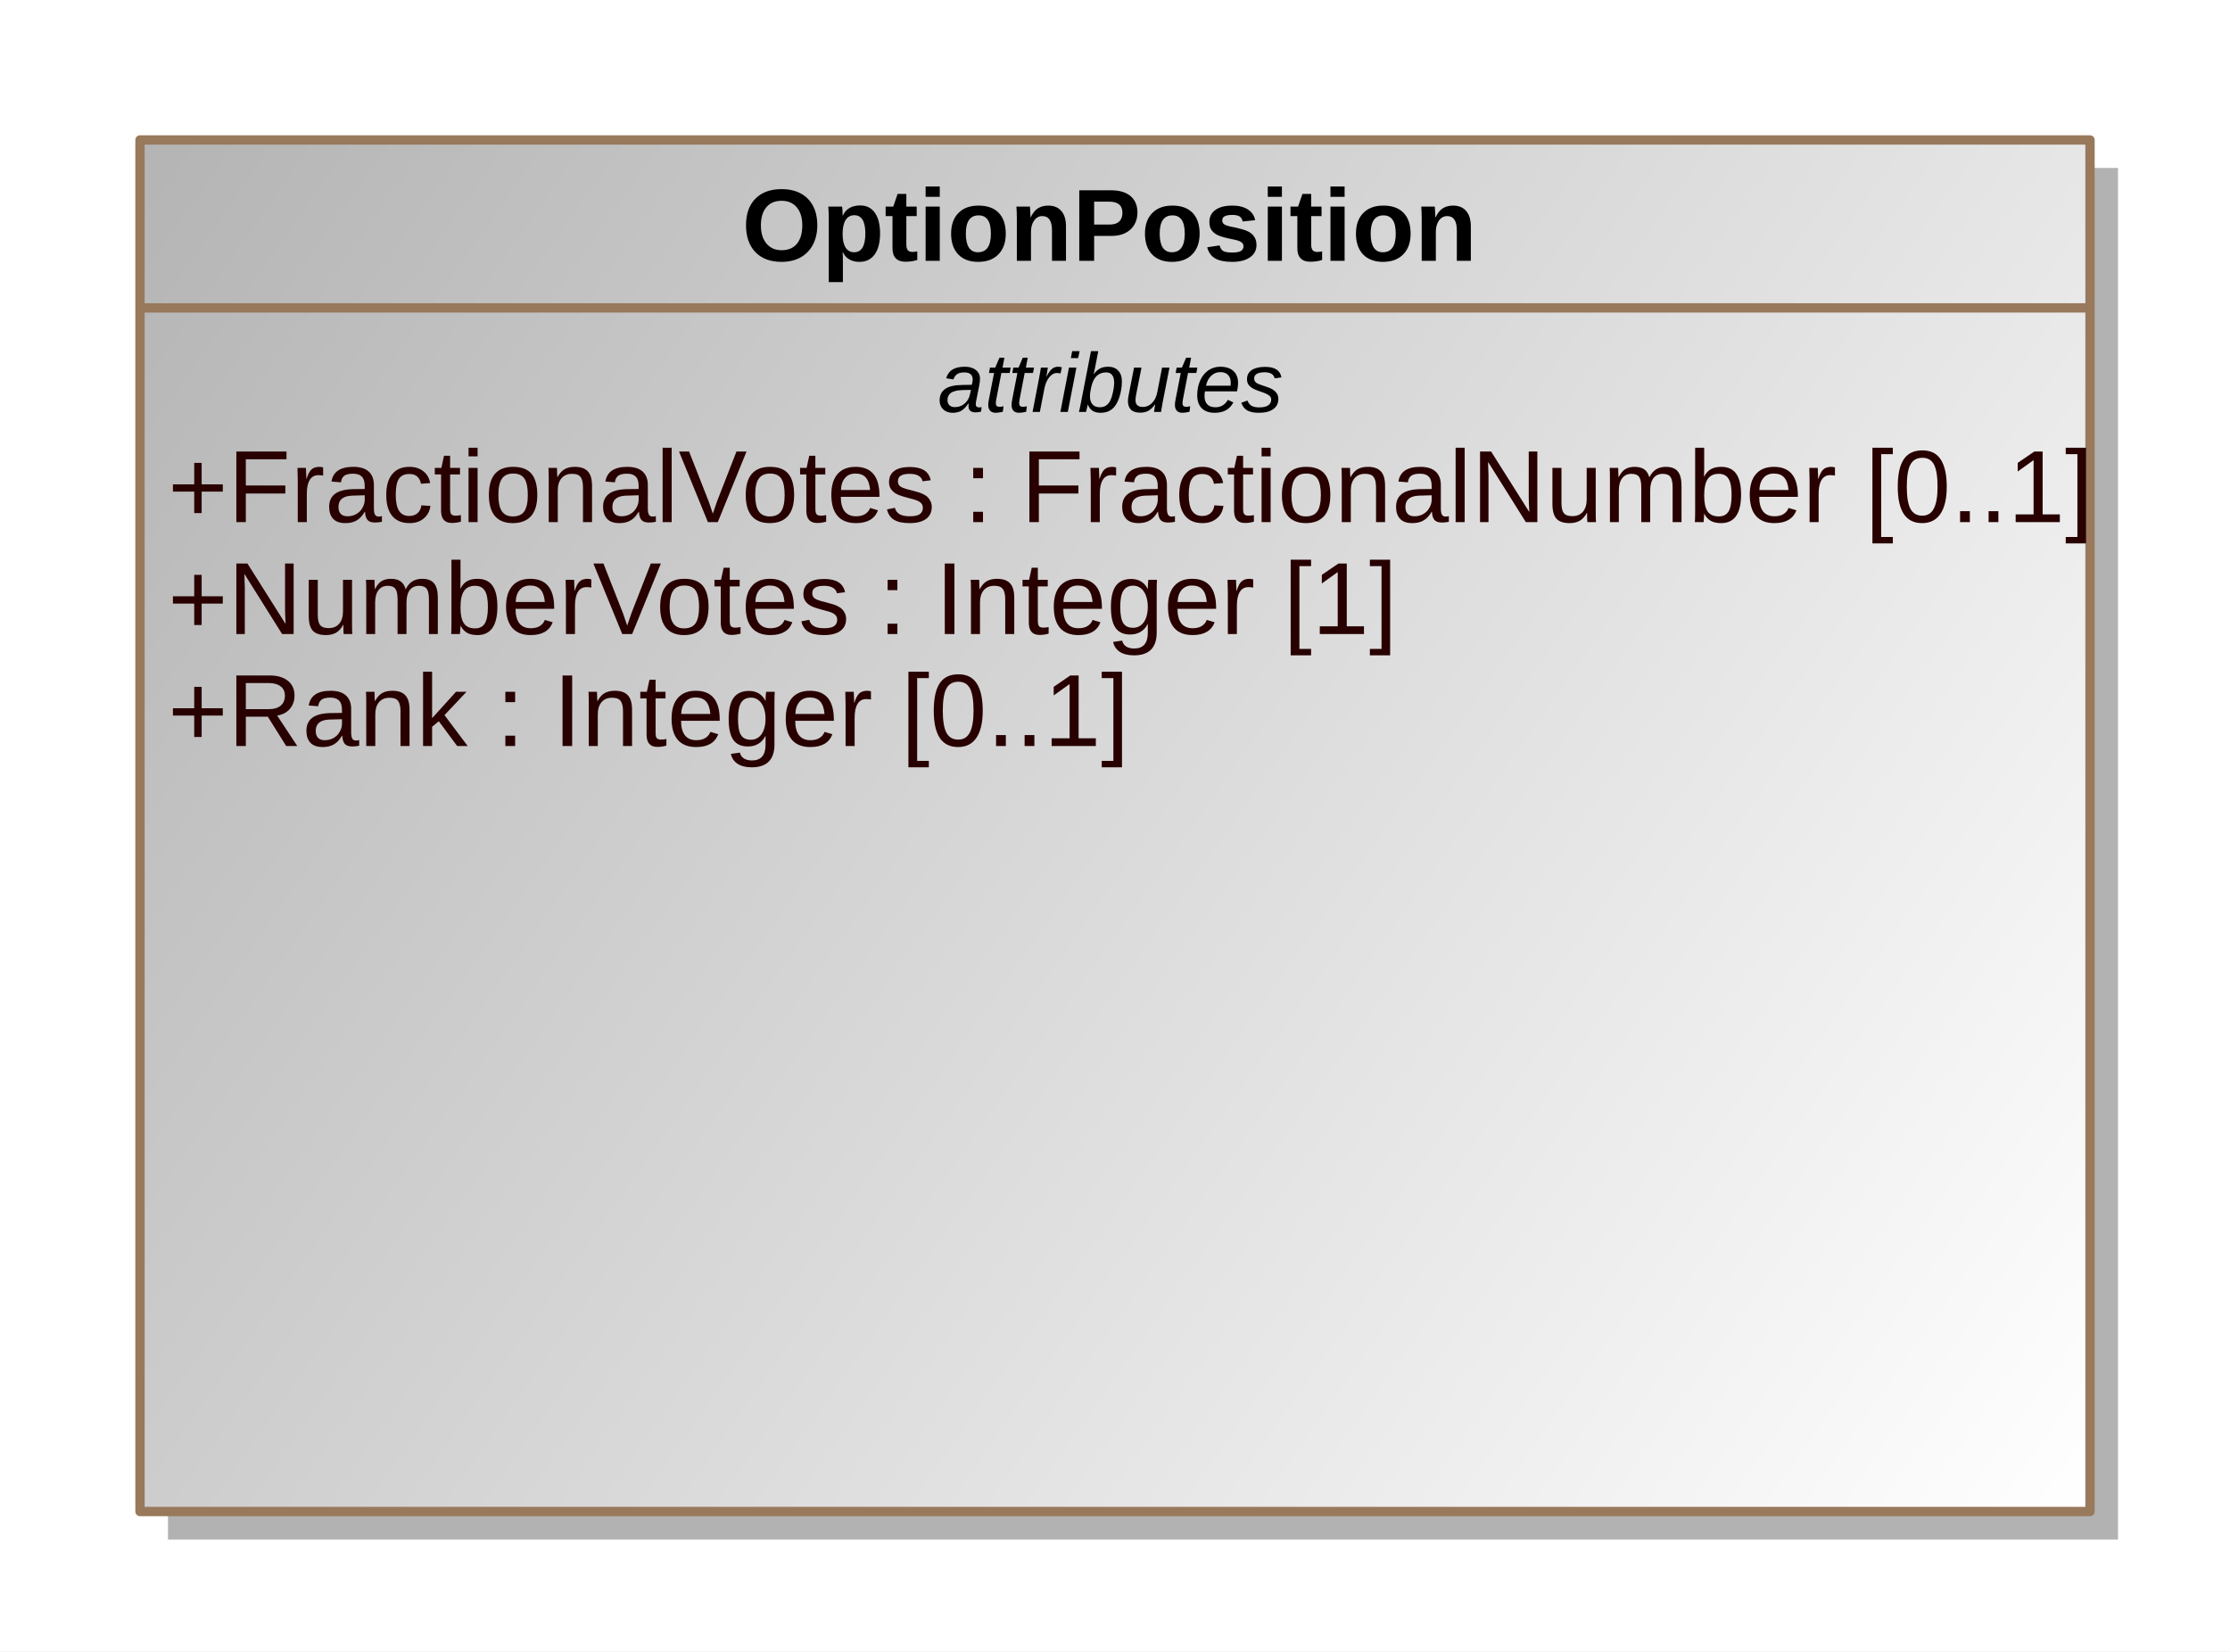
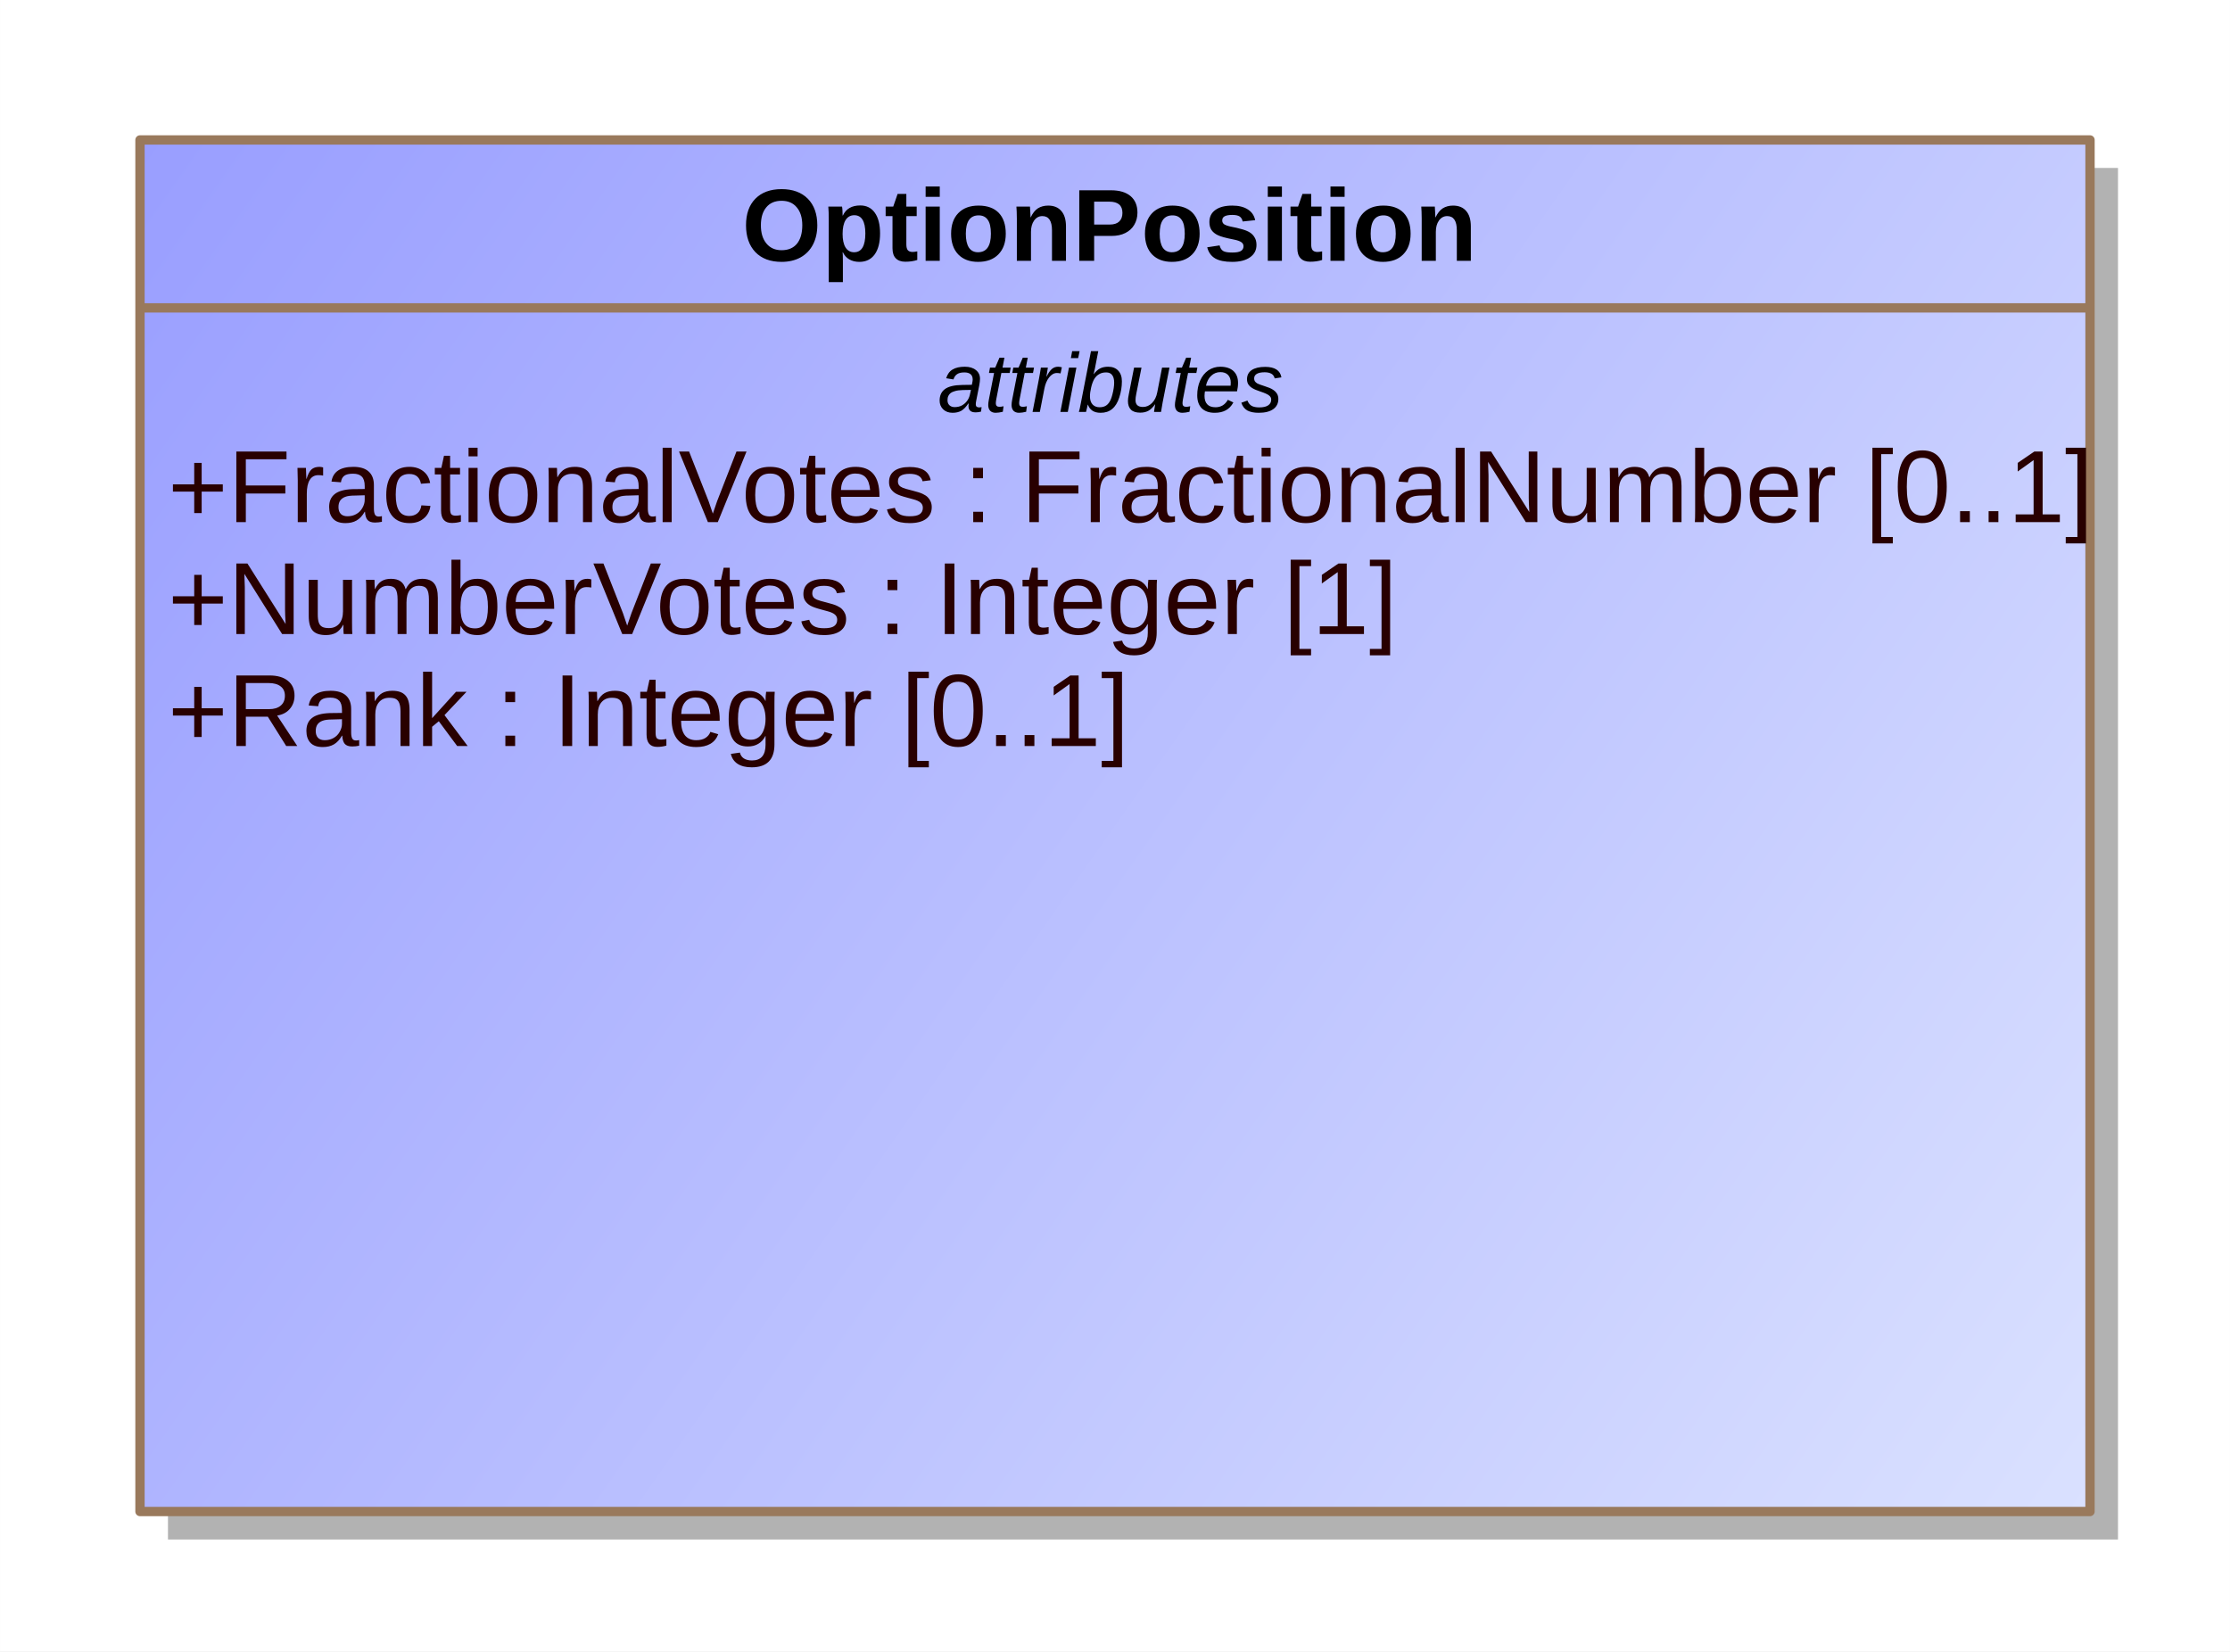
<svg xmlns="http://www.w3.org/2000/svg" fill-opacity="1" color-rendering="auto" color-interpolation="auto" text-rendering="auto" stroke="black" stroke-linecap="square" width="2.49in" stroke-miterlimit="10" shape-rendering="auto" stroke-opacity="1" fill="black" stroke-dasharray="none" font-weight="normal" stroke-width="1" viewBox="0 0 239 177" height="1.844in" font-family="'Arial'" font-style="normal" stroke-linejoin="miter" font-size="12" stroke-dashoffset="0" image-rendering="auto">
  <defs id="genericDefs" />
  <g>
    <defs id="defs1">
      <linearGradient x1="567" gradientUnits="userSpaceOnUse" x2="776" y1="756" y2="903" id="linearGradient1" spreadMethod="pad">
-         <stop stop-opacity="1" stop-color="rgb(180,180,180)" offset="0%" />
-         <stop stop-opacity="1" stop-color="white" offset="100%" />
+         <stop stop-opacity="1" stop-color="rgb(153,158,255)" offset="0%" />
+         <stop stop-opacity="1" stop-color="rgb(218,225,255)" offset="100%" />
      </linearGradient>
      <clipPath clipPathUnits="userSpaceOnUse" id="clipPath1">
        <path d="M0 0 L239 0 L239 177 L0 177 L0 0 Z" />
      </clipPath>
      <clipPath clipPathUnits="userSpaceOnUse" id="clipPath2">
        <path d="M552 741 L791 741 L791 918 L552 918 L552 741 Z" />
      </clipPath>
    </defs>
    <g fill="white" stroke="white">
      <rect x="0" width="239" height="177" y="0" clip-path="url(#clipPath1)" stroke="none" />
      <rect x="570" y="759" transform="translate(-552,-741)" clip-path="url(#clipPath2)" fill="rgb(178,178,178)" width="209" text-rendering="geometricPrecision" height="147" stroke="none" />
      <rect x="567" y="756" transform="translate(-552,-741)" clip-path="url(#clipPath2)" fill="url(#linearGradient1)" width="209" text-rendering="geometricPrecision" height="147" stroke="none" />
    </g>
    <g fill="rgb(153,121,92)" text-rendering="geometricPrecision" transform="translate(-552,-741)" stroke-linecap="butt" stroke="rgb(153,121,92)" stroke-linejoin="round">
      <rect fill="none" x="567" width="209" height="147" y="756" clip-path="url(#clipPath2)" />
      <line y2="774" fill="none" x1="567" clip-path="url(#clipPath2)" x2="776" y1="774" />
      <text x="570" font-size="11" y="820.958" clip-path="url(#clipPath2)" fill="rgb(40,0,0)" stroke="none" space="preserve">+Rank : Integer [0..1]</text>
      <text x="570" font-size="11" y="808.958" clip-path="url(#clipPath2)" fill="rgb(40,0,0)" stroke="none" space="preserve">+NumberVotes : Integer [1]</text>
      <text x="570" font-size="11" y="796.958" clip-path="url(#clipPath2)" fill="rgb(40,0,0)" stroke="none" space="preserve">+FractionalVotes : FractionalNumber [0..1]</text>
    </g>
    <g font-style="italic" text-rendering="geometricPrecision" font-size="9" transform="translate(-552,-741)" stroke-linecap="butt" stroke-linejoin="round">
      <text x="652.5" space="preserve" y="785.148" clip-path="url(#clipPath2)" stroke="none">attributes</text>
      <text x="631.5" font-size="11" y="768.958" clip-path="url(#clipPath2)" font-style="normal" stroke="none" font-weight="bold" space="preserve">OptionPosition</text>
    </g>
  </g>
</svg>
